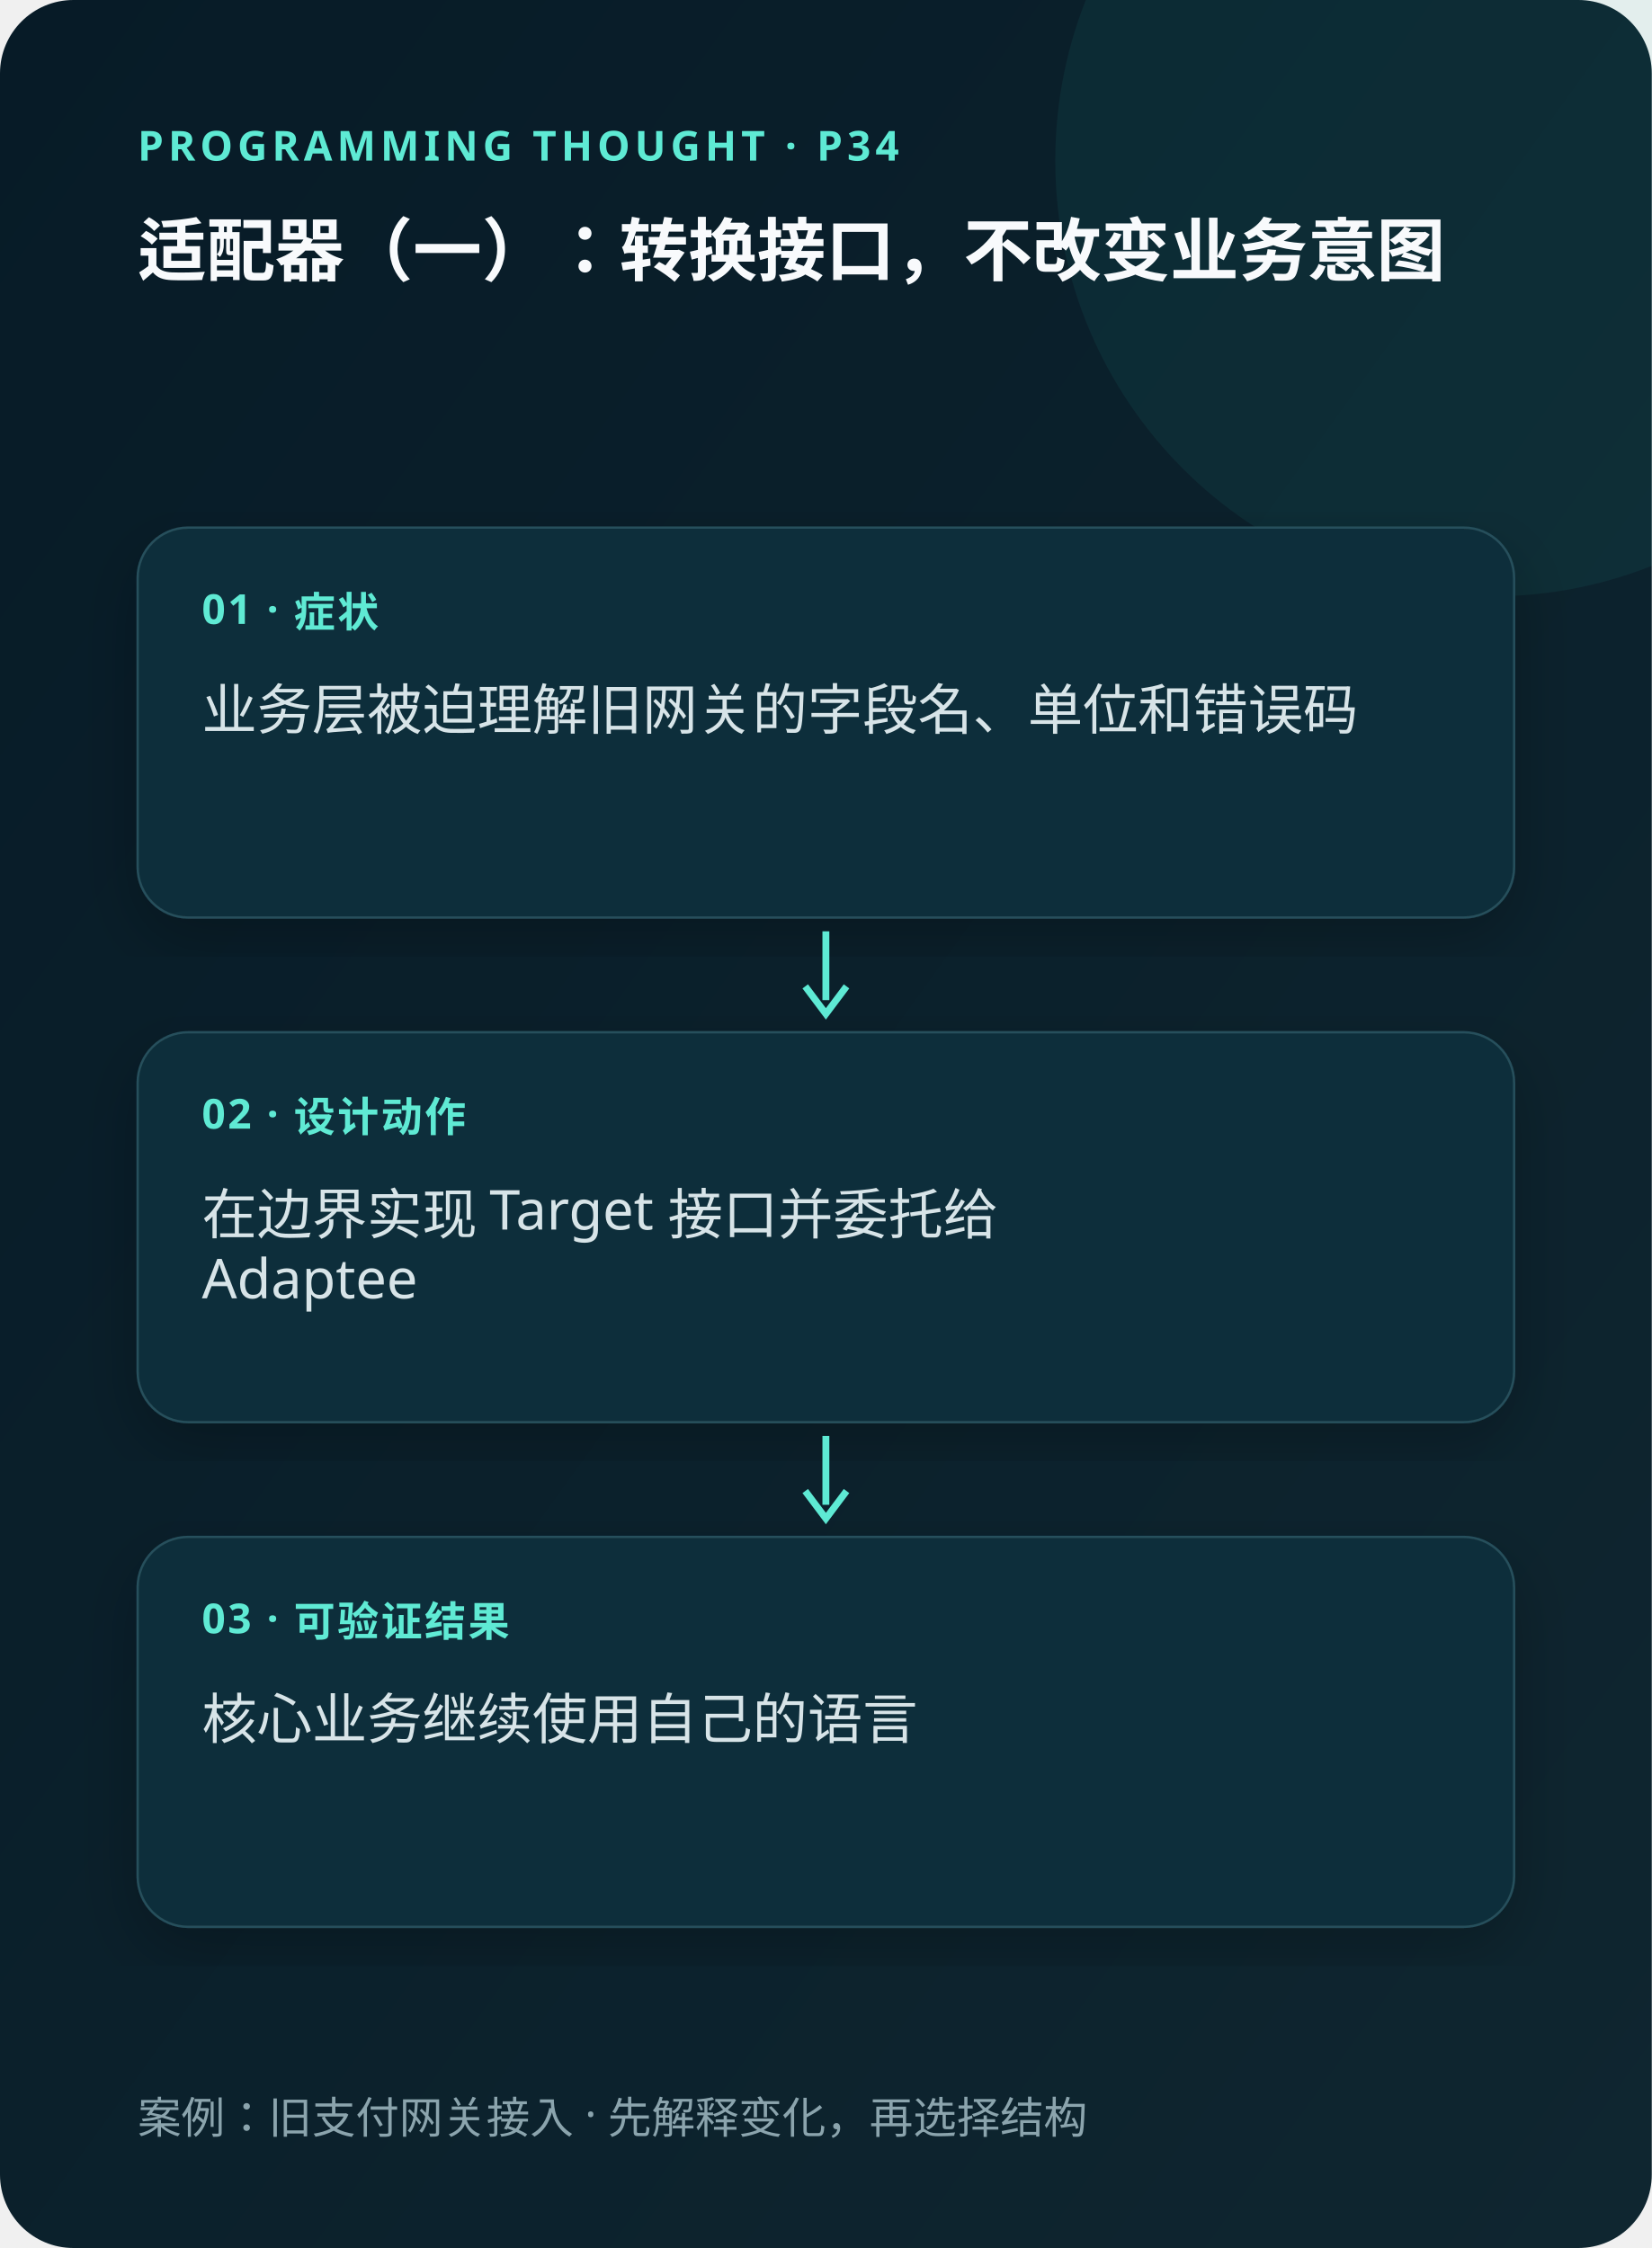
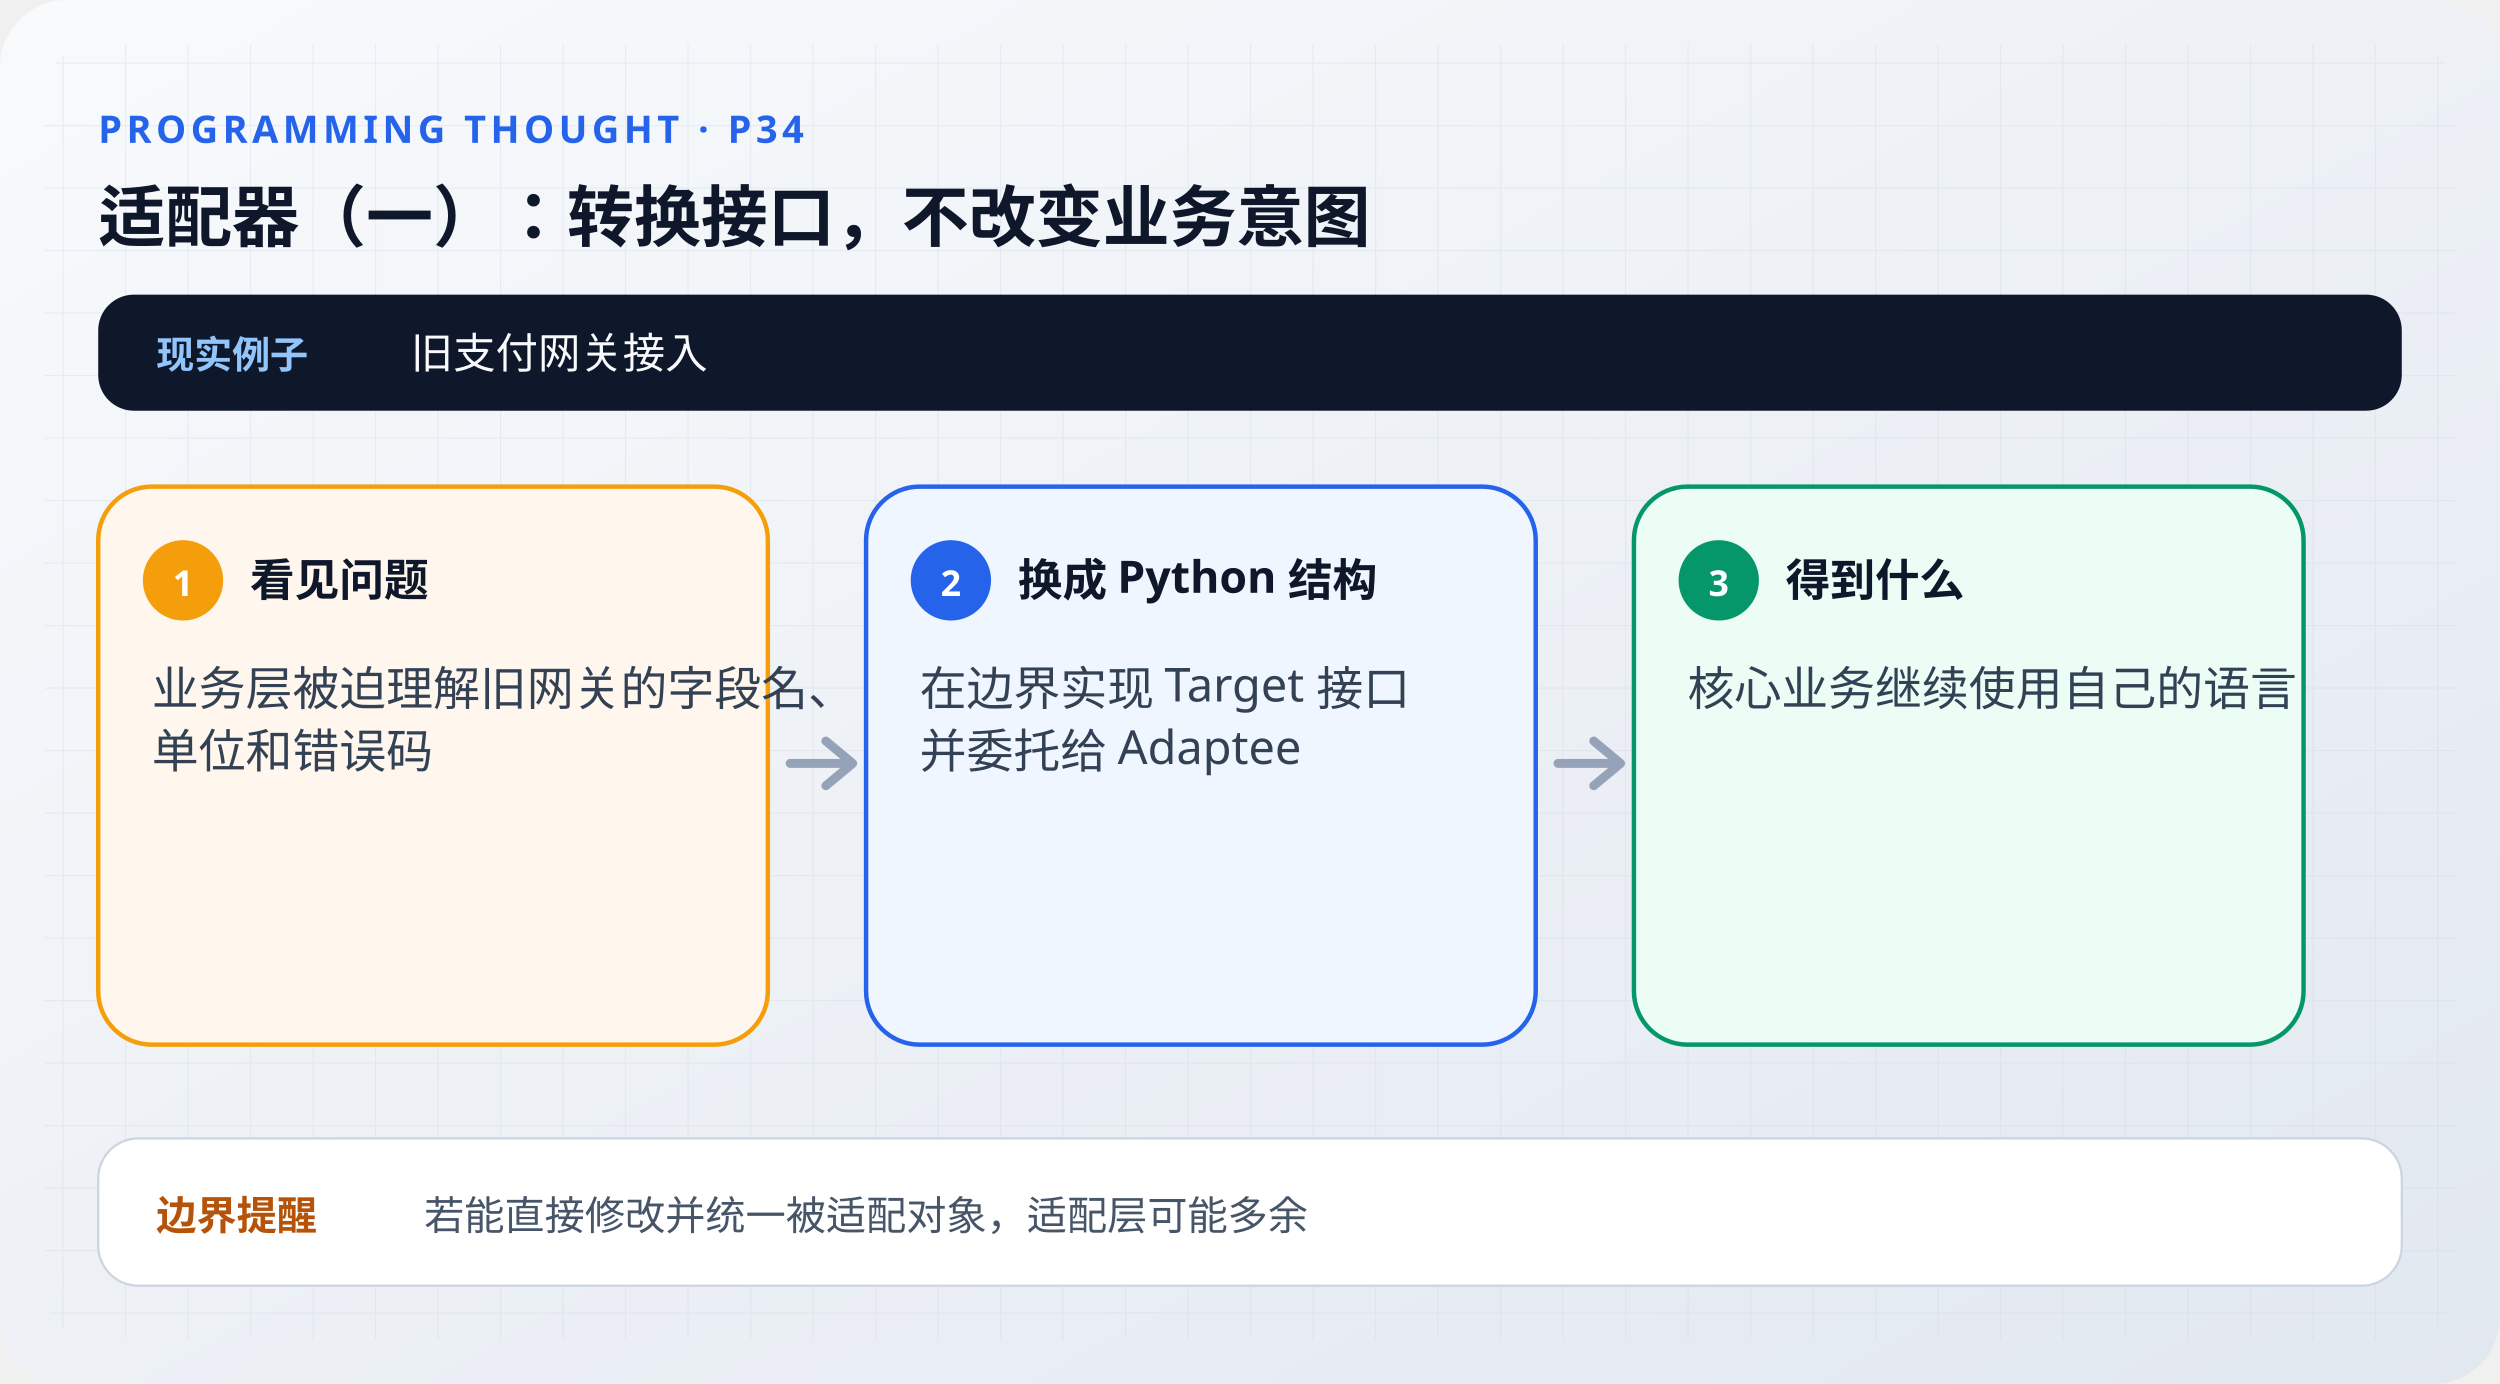
- <svg xmlns="http://www.w3.org/2000/svg" viewBox="0 0 720 980" role="img" aria-labelledby="title desc">
+ <svg xmlns="http://www.w3.org/2000/svg" viewBox="0 0 1120 620" role="img" aria-labelledby="title desc">
  <defs>
-     <linearGradient id="bg" x1="0" y1="0" x2="1" y2="1">
-       <stop offset="0" stop-color="#071b27" />
-       <stop offset="1" stop-color="#0f2630" />
+     <linearGradient id="paper" x1="0" y1="0" x2="1" y2="1">
+       <stop offset="0" stop-color="#f8fafc" />
+       <stop offset="1" stop-color="#e2e8f0" />
    </linearGradient>
+     <pattern id="grid" width="28" height="28" patternUnits="userSpaceOnUse">
+       <path d="M 28 0 L 0 0 0 28" fill="none" stroke="#cbd5e1" stroke-width="1" opacity=".45" />
+     </pattern>
    <filter id="shadow">
-       <feDropShadow dx="0" dy="10" stdDeviation="14" flood-opacity=".24" />
+       <feDropShadow dx="0" dy="7" stdDeviation="9" flood-color="#0f172a" flood-opacity=".15" />
    </filter>
  </defs>
-   <rect width="720" height="980" rx="32" fill="url(#bg)" />
-   <circle cx="650" cy="70" r="190" fill="#2dd4bf" opacity=".07" />
-   <text x="60" y="70" fill="#5eead4" font-family="system-ui,sans-serif" font-size="18" font-weight="700" letter-spacing="2">PROGRAMMING THOUGHT · P34</text>
-   <text x="60" y="120" class="heading">适配器（一）：转换接口，不改变业务意图</text>
+   <rect width="1120" height="620" rx="30" fill="url(#paper)" />
+   <rect x="20" y="20" width="1080" height="580" rx="22" fill="url(#grid)" opacity=".75" />
+   <text x="44" y="64" class="eyebrow">PROGRAMMING THOUGHT · P34</text>
+   <text x="44" y="108" class="heading">适配器（一）：转换接口，不改变业务意图</text>
+   <rect x="44" y="132" width="1032" height="52" rx="16" fill="#0f172a" />
+   <text x="70" y="165" class="exampleLabel">现实例子</text>
+   <text x="184" y="165" class="exampleText">旧支付网关接入</text>
+   <g>
+     <rect x="44" y="218" width="300" height="250" rx="24" fill="#fff7ed" stroke="#f59e0b" stroke-width="2" />
+     <circle cx="82" cy="260" r="18" fill="#f59e0b" />
+     <text x="82" y="267" text-anchor="middle" class="number">1</text>
+     <text x="112" y="267" class="cardLabel">看见问题</text>
+     <text x="68" y="316" class="cardBody">业务层被迫理解旧网关的字段名、</text>
+     <text x="68" y="344" class="cardBody">单位和错误码</text>
+   </g>
+   <path d="M354 342h24" stroke="#94a3b8" stroke-width="4" stroke-linecap="round" />
+   <path d="m370 332 12 10-12 10" fill="none" stroke="#94a3b8" stroke-width="4" stroke-linecap="round" stroke-linejoin="round" />
+   <g>
+     <rect x="388" y="218" width="300" height="250" rx="24" fill="#eff6ff" stroke="#2563eb" stroke-width="2" />
+     <circle cx="426" cy="260" r="18" fill="#2563eb" />
+     <text x="426" y="267" text-anchor="middle" class="number">2</text>
+     <text x="456" y="267" class="cardLabel">换成 Python 结构</text>
+     <text x="412" y="316" class="cardBody">在边界实现 Target 接口</text>
+     <text x="412" y="344" class="cardBody">并委托给 Adaptee</text>
+   </g>
+   <path d="M698 342h24" stroke="#94a3b8" stroke-width="4" stroke-linecap="round" />
+   <path d="m714 332 12 10-12 10" fill="none" stroke="#94a3b8" stroke-width="4" stroke-linecap="round" stroke-linejoin="round" />
+   <g>
+     <rect x="732" y="218" width="300" height="250" rx="24" fill="#ecfdf5" stroke="#059669" stroke-width="2" />
+     <circle cx="770" cy="260" r="18" fill="#059669" />
+     <text x="770" y="267" text-anchor="middle" class="number">3</text>
+     <text x="800" y="267" class="cardLabel">得到什么</text>
+     <text x="756" y="316" class="cardBody">核心业务继续使用自己的语言</text>
+   </g>
+   <rect x="44" y="510" width="1032" height="66" rx="18" fill="#ffffff" stroke="#cbd5e1" />
+   <text x="70" y="551" class="boundaryLabel">边界提醒</text>
+   <text x="190" y="551" class="boundaryText">若能直接修改并统一被适配对象，适配层可能多余</text>
  <style>
-     .heading { fill: #f8fafc; font: 700 30px system-ui, sans-serif; }
-     .label { fill: #5eead4; font: 700 18px system-ui, sans-serif; letter-spacing: 1px; }
-     .body { fill: #d7e4e8; font: 500 24px system-ui, sans-serif; }
+     .eyebrow { fill: #2563eb; font: 700 17px system-ui, sans-serif; letter-spacing: 2px; }
+     .heading { fill: #0f172a; font: 700 30px system-ui, sans-serif; }
+     .exampleLabel { fill: #93c5fd; font: 700 17px system-ui, sans-serif; }
+     .exampleText { fill: #f8fafc; font: 500 19px system-ui, sans-serif; }
+     .number { fill: white; font: 700 16px system-ui, sans-serif; }
+     .cardLabel { fill: #0f172a; font: 700 20px system-ui, sans-serif; }
+     .cardBody { fill: #334155; font: 500 21px system-ui, sans-serif; }
+     .boundaryLabel { fill: #b45309; font: 700 18px system-ui, sans-serif; }
+     .boundaryText { fill: #475569; font: 500 18px system-ui, sans-serif; }
  </style>
-   <g filter="url(#shadow)">
-     <rect x="60" y="230" width="600" height="170" rx="22" fill="#102f3a" stroke="#28505c" />
-     <text x="88" y="272" class="label">01 · 症状</text>
-     <text x="88" y="318" class="body">业务层被迫理解旧网关的字段名、单位和错误码</text>
-   </g>
-   <path d="M360 406v30" stroke="#5eead4" stroke-width="3" />
-   <path d="m351 430 9 12 9-12" fill="none" stroke="#5eead4" stroke-width="3" />
-   <g filter="url(#shadow)">
-     <rect x="60" y="450" width="600" height="170" rx="22" fill="#102f3a" stroke="#28505c" />
-     <text x="88" y="492" class="label">02 · 设计动作</text>
-     <text x="88" y="538" class="body">在边界实现 Target 接口并委托给 </text>
-     <text x="88" y="566" class="body">Adaptee</text>
-   </g>
-   <path d="M360 626v30" stroke="#5eead4" stroke-width="3" />
-   <path d="m351 650 9 12 9-12" fill="none" stroke="#5eead4" stroke-width="3" />
-   <g filter="url(#shadow)">
-     <rect x="60" y="670" width="600" height="170" rx="22" fill="#102f3a" stroke="#28505c" />
-     <text x="88" y="712" class="label">03 · 可验证结果</text>
-     <text x="88" y="758" class="body">核心业务继续使用自己的语言</text>
-   </g>
-   <text x="60" y="930" fill="#8ba4ad" font-family="system-ui,sans-serif" font-size="19">案例：旧支付网关接入 · 先解释变化，再选择结构</text>
</svg>
